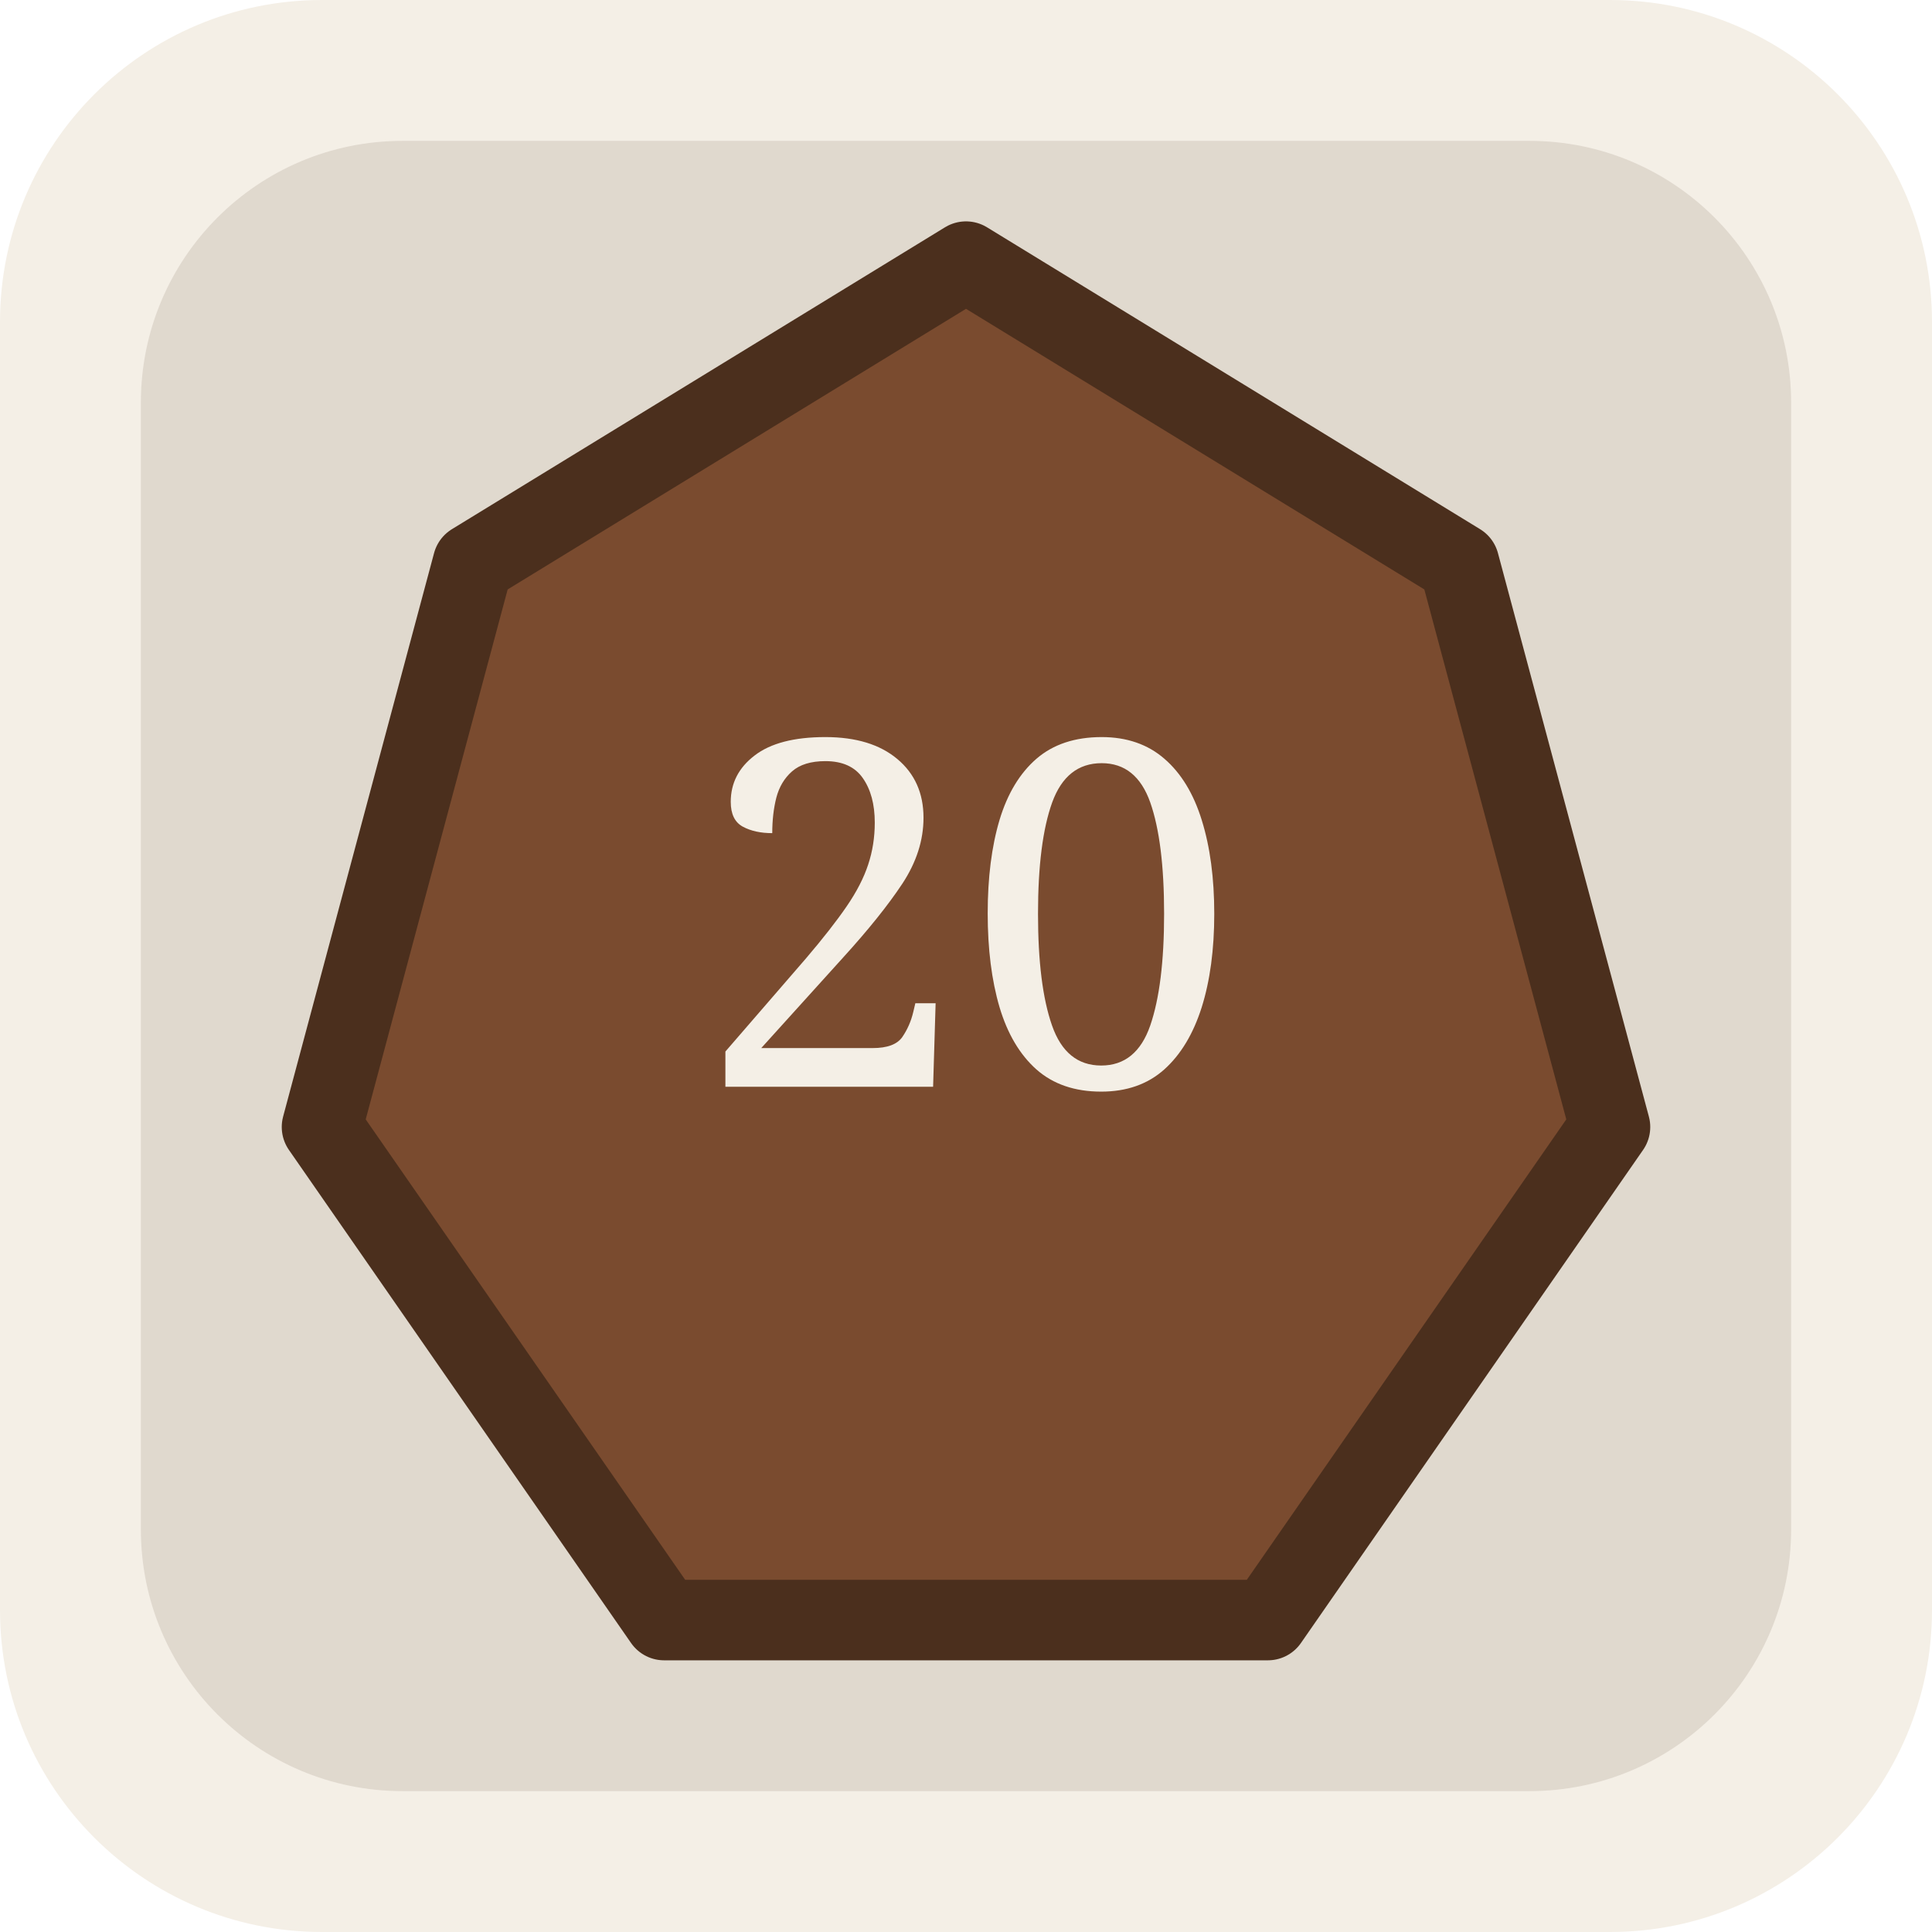
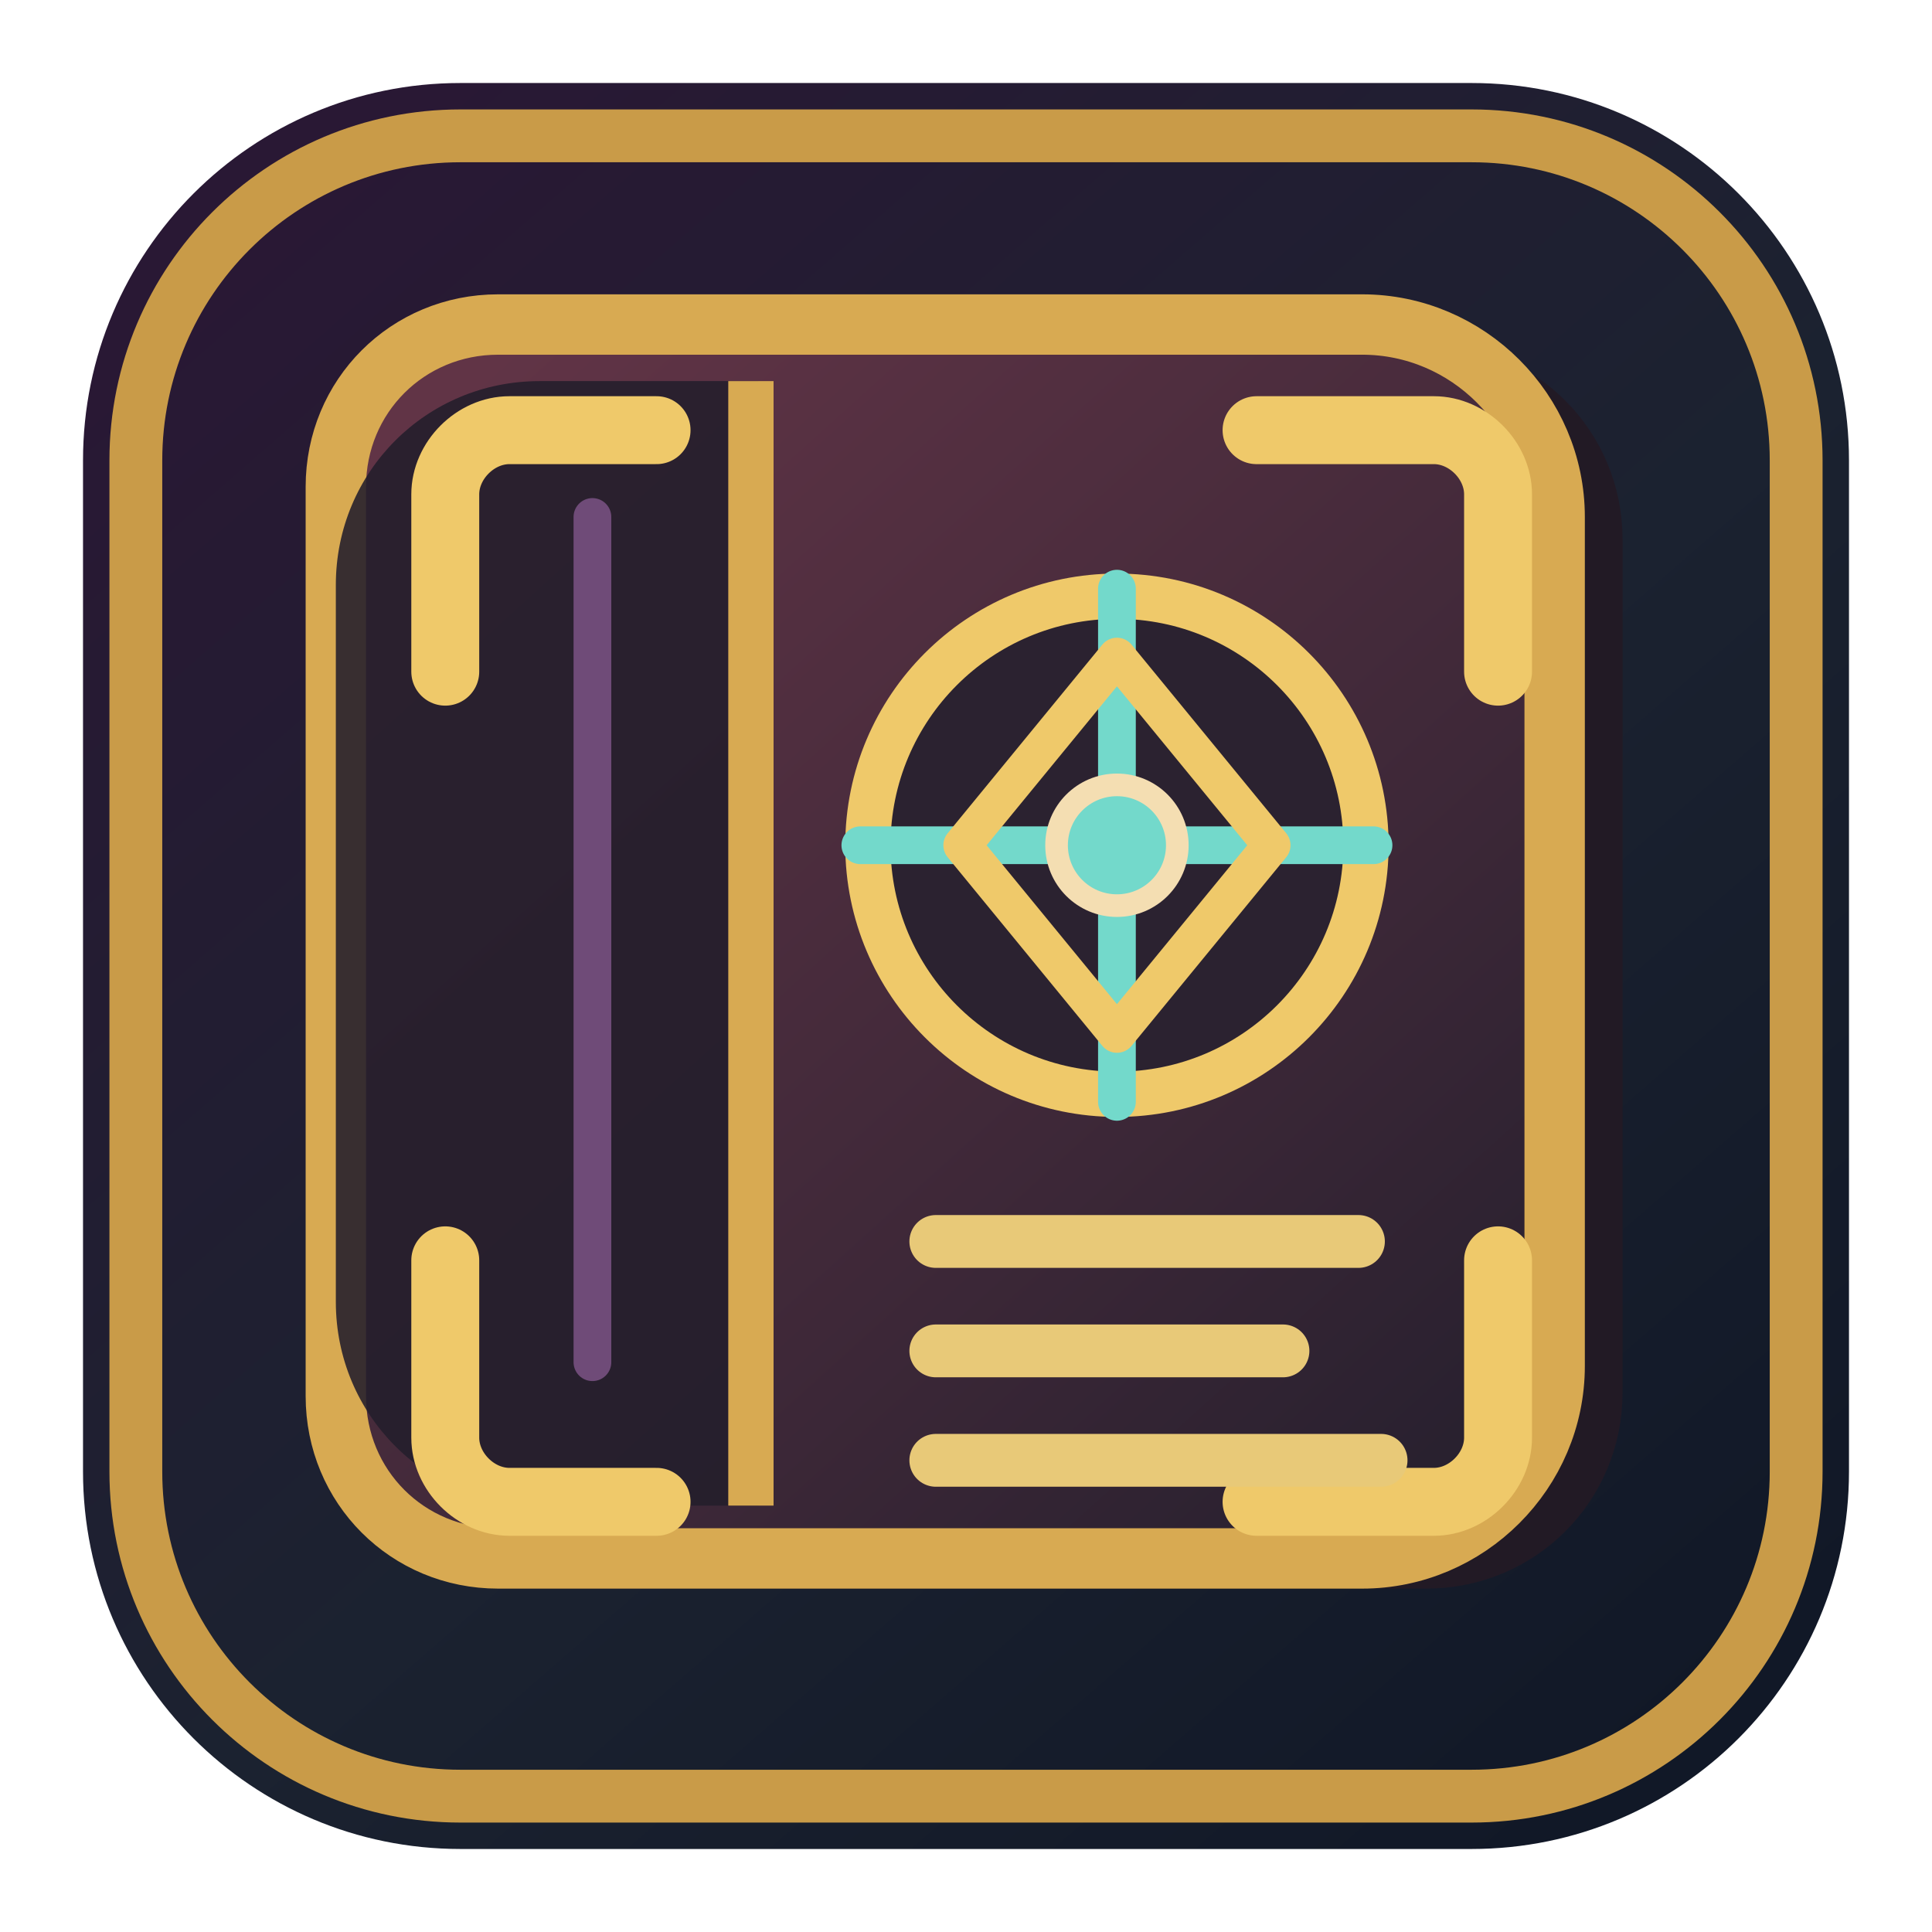
- <svg xmlns="http://www.w3.org/2000/svg" viewBox="0 0 192 192" role="img" aria-labelledby="title desc">
-   <rect width="192" height="192" rx="32" fill="#f4efe6" />
-   <rect x="14" y="14" width="164" height="164" rx="26" fill="#4b2f1d" opacity="0.12" />
-   <polygon points="96,26 145,56 160,112 126,161 66,161 32,112 47,56" fill="#7a4b2f" stroke="#4b2f1d" stroke-width="8" stroke-linejoin="round" />
-   <text x="96" y="108" text-anchor="middle" font-size="48" font-family="Georgia, serif" fill="#f4efe6">20</text>
+ <svg xmlns="http://www.w3.org/2000/svg" width="192" height="192" viewBox="0 0 512 512" role="img" aria-labelledby="title desc">
+   <defs>
+     <linearGradient id="background" x1="76" y1="54" x2="436" y2="468" gradientUnits="userSpaceOnUse">
+       <stop stop-color="#291834" />
+       <stop offset="0.55" stop-color="#1b2230" />
+       <stop offset="1" stop-color="#111827" />
+     </linearGradient>
+     <linearGradient id="cover" x1="112" y1="112" x2="390" y2="420" gradientUnits="userSpaceOnUse">
+       <stop stop-color="#613446" />
+       <stop offset="0.6" stop-color="#3e2838" />
+       <stop offset="1" stop-color="#241f2d" />
+     </linearGradient>
+   </defs>
+   <rect x="22" y="22" width="468" height="468" rx="100" fill="url(#background)" />
+   <rect x="36" y="36" width="440" height="440" rx="86" fill="none" stroke="#c99b48" stroke-width="14" />
+   <path d="M132 98h246c25 0 45 20 45 45v226c0 25-20 45-45 45H132c-24 0-43-19-43-43V141c0-24 19-43 43-43Z" fill="#ead6aa" stroke="#221a25" stroke-width="14" />
+   <path d="M132 86h229c28 0 51 23 51 51v225c0 28-23 51-51 51H132c-24 0-43-19-43-43V129c0-24 19-43 43-43Z" fill="url(#cover)" stroke="#d8aa52" stroke-width="16" />
+   <path d="M143 101h58v298h-58c-30 0-54-24-54-54V155c0-30 24-54 54-54Z" fill="#231d2b" opacity="0.88" />
+   <path d="M199 101v298" fill="none" stroke="#d8aa52" stroke-width="12" />
+   <path d="M333 114h47c9 0 17 8 17 17v47" fill="none" stroke="#efc96a" stroke-width="18" stroke-linecap="round" />
+   <path d="M333 398h47c9 0 17-8 17-17v-47" fill="none" stroke="#efc96a" stroke-width="18" stroke-linecap="round" />
+   <path d="M118 178v-47c0-9 8-17 17-17h39" fill="none" stroke="#efc96a" stroke-width="18" stroke-linecap="round" />
+   <path d="M118 334v47c0 9 8 17 17 17h39" fill="none" stroke="#efc96a" stroke-width="18" stroke-linecap="round" />
+   <circle cx="296" cy="224" r="66" fill="#2b2230" stroke="#efc96a" stroke-width="12" />
+   <path d="M296 156v136M228 224h136" fill="none" stroke="#73d9cb" stroke-width="10" stroke-linecap="round" />
+   <path d="M296 174 337 224 296 274 255 224Z" fill="none" stroke="#efc96a" stroke-width="10" stroke-linejoin="round" />
+   <circle cx="296" cy="224" r="16" fill="#73d9cb" stroke="#f4deb2" stroke-width="6" />
+   <path d="M248 329h112M248 358h92M248 387h118" fill="none" stroke="#e8c978" stroke-width="14" stroke-linecap="round" />
+   <path d="M157 137v224" fill="none" stroke="#6f4b78" stroke-width="10" stroke-linecap="round" />
</svg>
